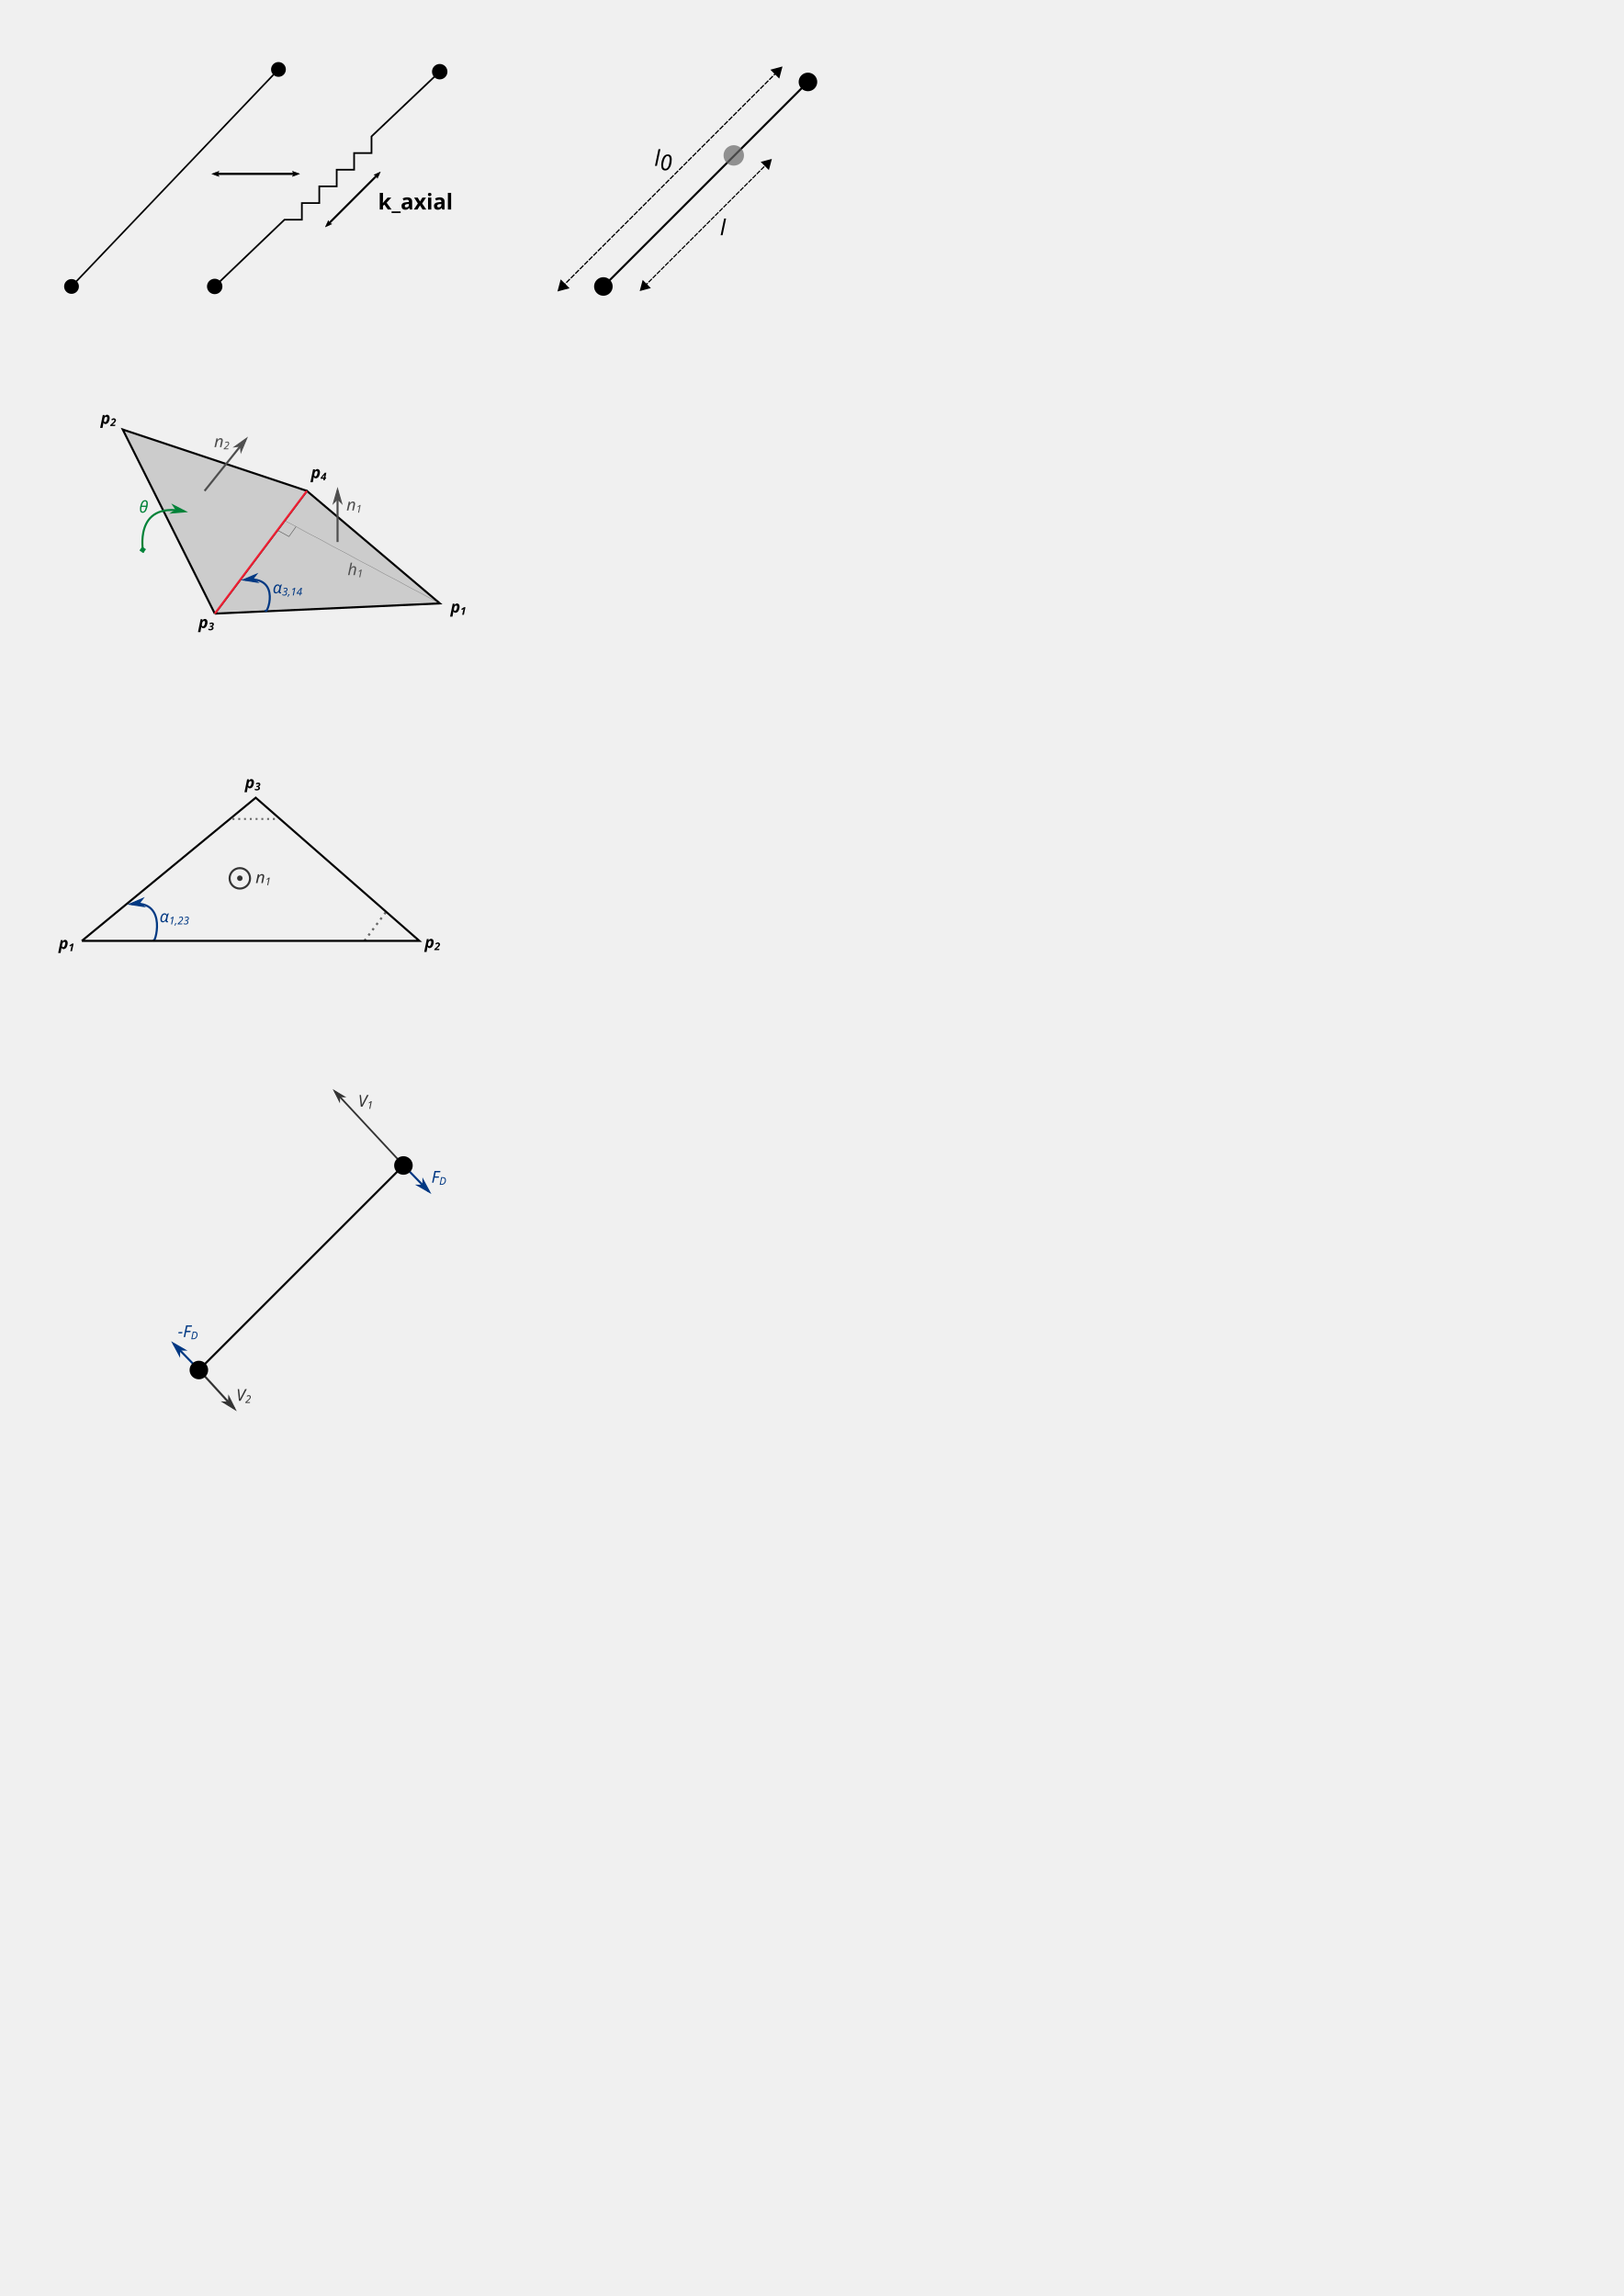
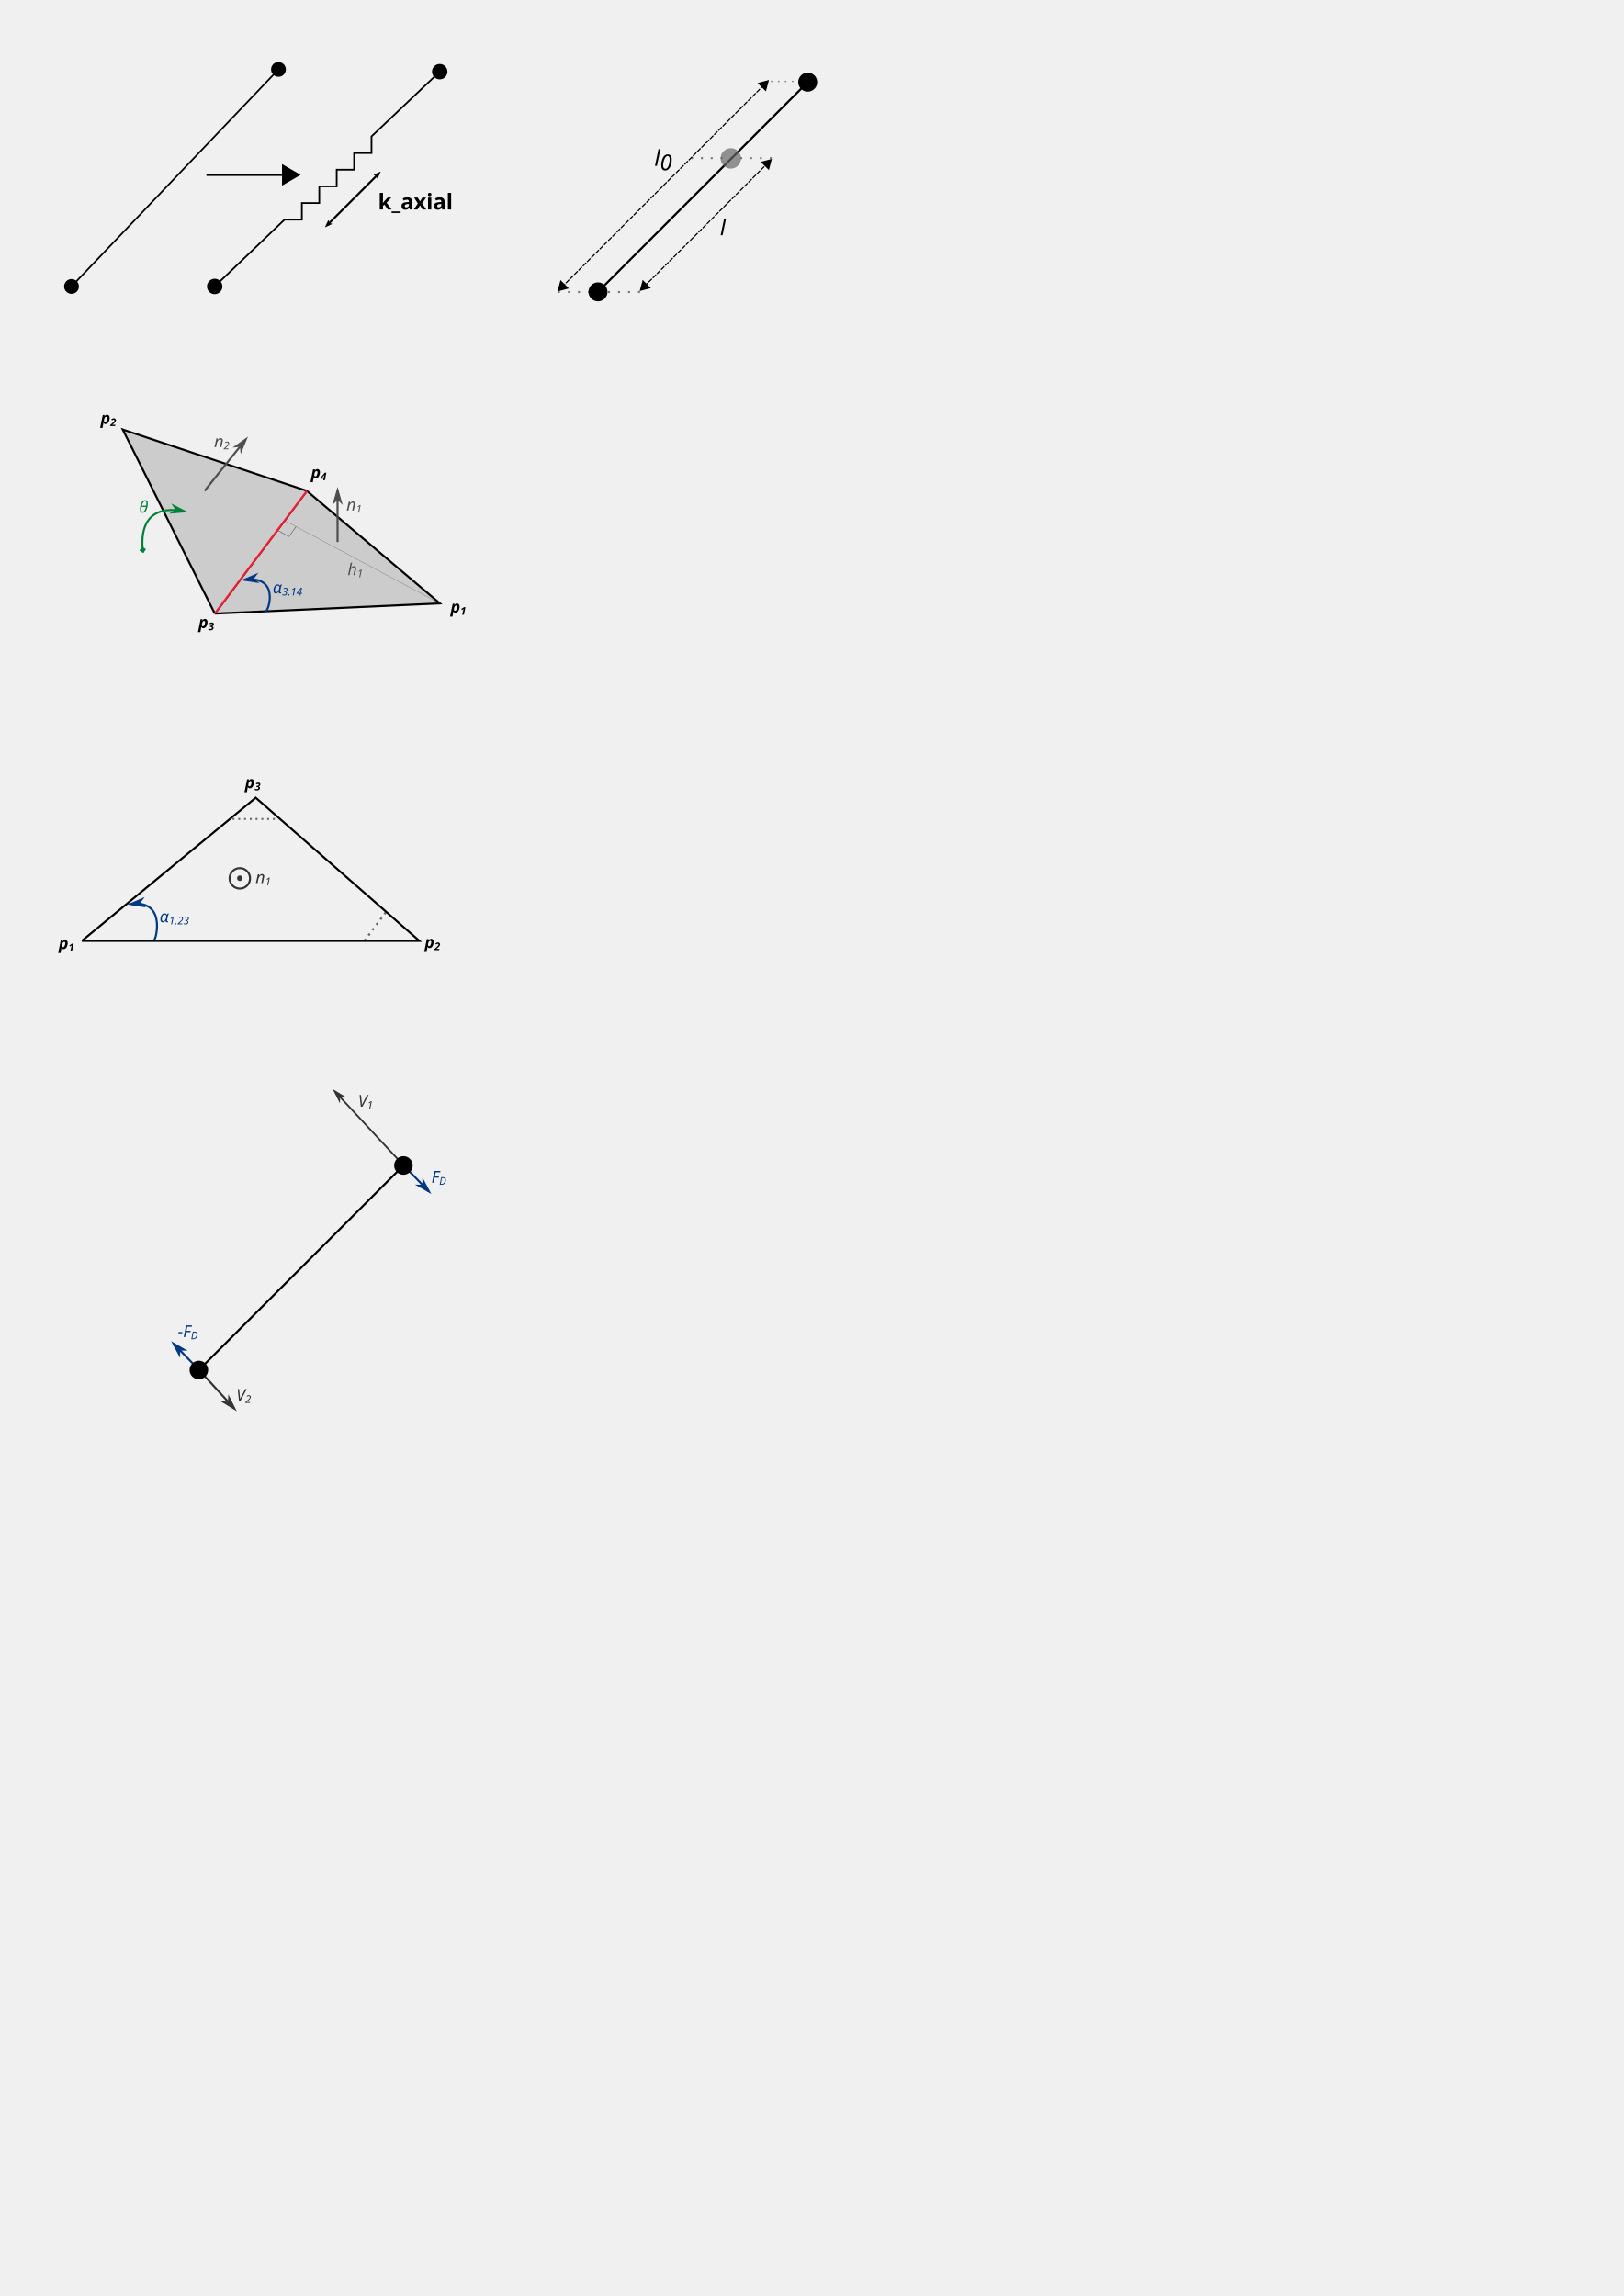
<svg xmlns="http://www.w3.org/2000/svg" width="210mm" height="297mm" viewBox="0 0 210 297" version="1.1" id="svg8">
  <defs id="defs2">
    <marker style="overflow:visible;" id="marker9606" refX="0.0" refY="0.0" orient="auto">
      <path transform="scale(0.4) rotate(180) translate(10,0)" style="fill-rule:evenodd;stroke:#003782;stroke-width:1pt;stroke-opacity:1;fill:#003782;fill-opacity:1" d="M 0.0,0.0 L 5.0,-5.0 L -12.5,0.0 L 5.0,5.0 L 0.0,0.0 z " id="path9604" />
    </marker>
    <marker style="overflow:visible;" id="marker8808" refX="0.0" refY="0.0" orient="auto">
      <path transform="scale(0.4) rotate(180) translate(10,0)" style="fill-rule:evenodd;stroke:#333333;stroke-width:1pt;stroke-opacity:1;fill:#333333;fill-opacity:1" d="M 0.0,0.0 L 5.0,-5.0 L -12.5,0.0 L 5.0,5.0 L 0.0,0.0 z " id="path8806" />
    </marker>
    <marker style="overflow:visible;" id="marker5540" refX="0.0" refY="0.0" orient="auto">
      <path transform="scale(0.4) rotate(180) translate(10,0)" style="fill-rule:evenodd;stroke:#003782;stroke-width:1pt;stroke-opacity:1;fill:#003782;fill-opacity:1" d="M 0.0,0.0 L 5.0,-5.0 L -12.5,0.0 L 5.0,5.0 L 0.0,0.0 z " id="path5538" />
    </marker>
    <marker style="overflow:visible" id="DiamondSstart" refX="0.0" refY="0.0" orient="auto">
      <path transform="scale(0.2) translate(6,0)" style="fill-rule:evenodd;stroke:#008237;stroke-width:1pt;stroke-opacity:1;fill:#008237;fill-opacity:1" d="M 0,-7.071 L -7.071,0 L 0,7.071 L 7.071,0 L 0,-7.071 z " id="path1046" />
    </marker>
    <marker style="overflow:visible" id="EmptyDiamondSstart" refX="0.0" refY="0.0" orient="auto">
      <path transform="scale(0.2) translate(6,0)" style="fill-rule:evenodd;fill:#ffffff;stroke:#008237;stroke-width:1pt;stroke-opacity:1" d="M 0,-7.071 L -7.071,0 L 0,7.071 L 7.071,0 L 0,-7.071 z " id="path1073" />
    </marker>
    <marker style="overflow:visible" id="SquareM" refX="0.0" refY="0.0" orient="auto">
      <path transform="scale(0.4)" style="fill-rule:evenodd;stroke:#008237;stroke-width:1pt;stroke-opacity:1;fill:#008237;fill-opacity:1" d="M -5.0,-5.0 L -5.0,5.0 L 5.0,5.0 L 5.0,-5.0 L -5.0,-5.0 z " id="path1025" />
    </marker>
    <marker style="overflow:visible;" id="marker4736" refX="0.0" refY="0.0" orient="auto">
      <path transform="scale(0.4) rotate(180) translate(10,0)" style="fill-rule:evenodd;stroke:#008237;stroke-width:1pt;stroke-opacity:1;fill:#008237;fill-opacity:1" d="M 0.0,0.0 L 5.0,-5.0 L -12.5,0.0 L 5.0,5.0 L 0.0,0.0 z " id="path4734" />
    </marker>
    <marker style="overflow:visible;" id="Arrow1Mend" refX="0.0" refY="0.0" orient="auto">
      <path transform="scale(0.4) rotate(180) translate(10,0)" style="fill-rule:evenodd;stroke:#4d4d4d;stroke-width:1pt;stroke-opacity:1;fill:#4d4d4d;fill-opacity:1" d="M 0.0,0.0 L 5.0,-5.0 L -12.5,0.0 L 5.0,5.0 L 0.0,0.0 z " id="path961" />
    </marker>
    <marker style="overflow:visible;" id="marker3976" refX="0.0" refY="0.0" orient="auto">
      <path transform="scale(0.8) rotate(180) translate(12.5,0)" style="fill-rule:evenodd;stroke:#008337;stroke-width:1pt;stroke-opacity:1;fill:#008337;fill-opacity:1" d="M 0.0,0.0 L 5.0,-5.0 L -12.5,0.0 L 5.0,5.0 L 0.0,0.0 z " id="path3974" />
    </marker>
    <marker style="overflow:visible" id="marker3816" refX="0.0" refY="0.0" orient="auto">
      <path transform="scale(0.8)" style="fill-rule:evenodd;stroke:#000000;stroke-width:1pt;stroke-opacity:1;fill:#000000;fill-opacity:1" d="M 5.77,0.0 L -2.88,5.0 L -2.88,-5.0 L 5.77,0.0 z " id="path3814" />
    </marker>
    <marker style="overflow:visible" id="marker3467" refX="0.0" refY="0.0" orient="auto">
      <path transform="scale(0.8) translate(7.4, 1)" style="fill-rule:evenodd;stroke:#000000;stroke-width:1pt;stroke-opacity:1;fill:#000000;fill-opacity:1" d="M -2.5,-1.0 C -2.5,1.76 -4.74,4.0 -7.5,4.0 C -10.26,4.0 -12.5,1.76 -12.5,-1.0 C -12.5,-3.76 -10.26,-6.0 -7.5,-6.0 C -4.74,-6.0 -2.5,-3.76 -2.5,-1.0 z " id="path3465" />
    </marker>
    <marker style="overflow:visible" id="marker3331" refX="0.0" refY="0.0" orient="auto">
      <path transform="scale(0.8) translate(7.4, 1)" style="fill-rule:evenodd;stroke:#000000;stroke-width:1pt;stroke-opacity:1;fill:#000000;fill-opacity:1" d="M -2.5,-1.0 C -2.5,1.76 -4.74,4.0 -7.5,4.0 C -10.26,4.0 -12.5,1.76 -12.5,-1.0 C -12.5,-3.76 -10.26,-6.0 -7.5,-6.0 C -4.74,-6.0 -2.5,-3.76 -2.5,-1.0 z " id="path3329" />
    </marker>
    <marker style="overflow:visible" id="marker3192" refX="0.0" refY="0.0" orient="auto">
      <path transform="scale(0.8) translate(7.4, 1)" style="fill-rule:evenodd;stroke:#000000;stroke-width:1pt;stroke-opacity:1;fill:#000000;fill-opacity:1" d="M -2.5,-1.0 C -2.5,1.76 -4.74,4.0 -7.5,4.0 C -10.26,4.0 -12.5,1.76 -12.5,-1.0 C -12.5,-3.76 -10.26,-6.0 -7.5,-6.0 C -4.74,-6.0 -2.5,-3.76 -2.5,-1.0 z " id="path3190" />
    </marker>
    <marker style="overflow:visible" id="marker2738" refX="0.0" refY="0.0" orient="auto">
      <path transform="scale(0.8)" style="fill-rule:evenodd;stroke:#000000;stroke-width:1pt;stroke-opacity:1;fill:#000000;fill-opacity:1" d="M 5.77,0.0 L -2.88,5.0 L -2.88,-5.0 L 5.77,0.0 z " id="path2736" />
    </marker>
    <marker style="overflow:visible" id="TriangleInS" refX="0.0" refY="0.0" orient="auto">
      <path transform="scale(-0.2)" style="fill-rule:evenodd;stroke:#000000;stroke-width:1pt;stroke-opacity:1;fill:#000000;fill-opacity:1" d="M 5.77,0.0 L -2.88,5.0 L -2.88,-5.0 L 5.77,0.0 z " id="path1091" />
    </marker>
    <marker style="overflow:visible" id="marker2528" refX="0.0" refY="0.0" orient="auto">
      <path transform="scale(-0.8)" style="fill-rule:evenodd;stroke:#000000;stroke-width:1pt;stroke-opacity:1;fill:#000000;fill-opacity:1" d="M 5.77,0.0 L -2.88,5.0 L -2.88,-5.0 L 5.77,0.0 z " id="path2526" />
    </marker>
    <marker style="overflow:visible" id="TriangleInL" refX="0.0" refY="0.0" orient="auto">
      <path transform="scale(-0.8)" style="fill-rule:evenodd;stroke:#000000;stroke-width:1pt;stroke-opacity:1;fill:#000000;fill-opacity:1" d="M 5.77,0.0 L -2.88,5.0 L -2.88,-5.0 L 5.77,0.0 z " id="path1085" />
    </marker>
    <marker style="overflow:visible" id="TriangleOutL" refX="0.0" refY="0.0" orient="auto">
      <path transform="scale(0.8)" style="fill-rule:evenodd;stroke:#000000;stroke-width:1pt;stroke-opacity:1;fill:#000000;fill-opacity:1" d="M 5.77,0.0 L -2.88,5.0 L -2.88,-5.0 L 5.77,0.0 z " id="path1094" />
    </marker>
    <marker style="overflow:visible" id="Arrow2Lstart" refX="0.0" refY="0.0" orient="auto">
      <path transform="scale(1.1) translate(1,0)" d="M 8.719,4.034 L -2.207,0.016 L 8.719,-4.002 C 6.973,-1.63 6.983,1.616 8.719,4.034 z " style="fill-rule:evenodd;stroke-width:0.625;stroke-linejoin:round;stroke:#000000;stroke-opacity:1;fill:#000000;fill-opacity:1" id="path970" />
    </marker>
    <marker style="overflow:visible;" id="marker2096" refX="0.0" refY="0.0" orient="auto">
      <path transform="scale(0.3) rotate(180) translate(-2.3,0)" d="M 8.719,4.034 L -2.207,0.016 L 8.719,-4.002 C 6.973,-1.63 6.983,1.616 8.719,4.034 z " style="fill-rule:evenodd;stroke-width:0.625;stroke-linejoin:round;stroke:#808080;stroke-opacity:1;fill:#808080;fill-opacity:1" id="path2094" />
    </marker>
    <marker style="overflow:visible" id="Arrow1Sstart" refX="0.0" refY="0.0" orient="auto">
      <path transform="scale(0.2) translate(6,0)" style="fill-rule:evenodd;stroke:#000000;stroke-width:1pt;stroke-opacity:1;fill:#000000;fill-opacity:1" d="M 0.0,0.0 L 5.0,-5.0 L -12.5,0.0 L 5.0,5.0 L 0.0,0.0 z " id="path964" />
    </marker>
    <marker style="overflow:visible" id="marker1956" refX="0.0" refY="0.0" orient="auto">
      <path transform="scale(0.8) translate(7.4, 1)" style="fill-rule:evenodd;stroke:#000000;stroke-width:1pt;stroke-opacity:1;fill:#000000;fill-opacity:1" d="M -2.5,-1.0 C -2.5,1.76 -4.74,4.0 -7.5,4.0 C -10.26,4.0 -12.5,1.76 -12.5,-1.0 C -12.5,-3.76 -10.26,-6.0 -7.5,-6.0 C -4.74,-6.0 -2.5,-3.76 -2.5,-1.0 z " id="path1954" />
    </marker>
    <marker style="overflow:visible" id="DotL" refX="0.0" refY="0.0" orient="auto">
      <path transform="scale(0.8) translate(7.4, 1)" style="fill-rule:evenodd;stroke:#000000;stroke-width:1pt;stroke-opacity:1;fill:#000000;fill-opacity:1" d="M -2.5,-1.0 C -2.5,1.76 -4.74,4.0 -7.5,4.0 C -10.26,4.0 -12.5,1.76 -12.5,-1.0 C -12.5,-3.76 -10.26,-6.0 -7.5,-6.0 C -4.74,-6.0 -2.5,-3.76 -2.5,-1.0 z " id="path1013" />
    </marker>
    <marker style="overflow:visible;" id="marker1472" refX="0.0" refY="0.0" orient="auto">
      <path transform="scale(0.3) rotate(180) translate(-2.3,0)" d="M 8.719,4.034 L -2.207,0.016 L 8.719,-4.002 C 6.973,-1.63 6.983,1.616 8.719,4.034 z " style="fill-rule:evenodd;stroke-width:0.625;stroke-linejoin:round;stroke:#000000;stroke-opacity:1;fill:#000000;fill-opacity:1" id="path1470" />
    </marker>
    <marker style="overflow:visible" id="marker1426" refX="0.0" refY="0.0" orient="auto">
      <path transform="scale(0.3) translate(-2.3,0)" d="M 8.719,4.034 L -2.207,0.016 L 8.719,-4.002 C 6.973,-1.63 6.983,1.616 8.719,4.034 z " style="fill-rule:evenodd;stroke-width:0.625;stroke-linejoin:round;stroke:#000000;stroke-opacity:1;fill:#000000;fill-opacity:1" id="path1424" />
    </marker>
    <marker style="overflow:visible;" id="Arrow2Send" refX="0.0" refY="0.0" orient="auto">
      <path transform="scale(0.3) rotate(180) translate(-2.3,0)" d="M 8.719,4.034 L -2.207,0.016 L 8.719,-4.002 C 6.973,-1.63 6.983,1.616 8.719,4.034 z " style="fill-rule:evenodd;stroke-width:0.625;stroke-linejoin:round;stroke:#000000;stroke-opacity:1;fill:#000000;fill-opacity:1" id="path985" />
    </marker>
    <marker style="overflow:visible" id="marker1324" refX="0.0" refY="0.0" orient="auto">
      <path transform="scale(0.3) translate(-2.3,0)" d="M 8.719,4.034 L -2.207,0.016 L 8.719,-4.002 C 6.973,-1.63 6.983,1.616 8.719,4.034 z " style="fill-rule:evenodd;stroke-width:0.625;stroke-linejoin:round;stroke:#000000;stroke-opacity:1;fill:#000000;fill-opacity:1" id="path1322" />
    </marker>
    <marker style="overflow:visible" id="Arrow2Sstart" refX="0.0" refY="0.0" orient="auto">
      <path transform="scale(0.3) translate(-2.3,0)" d="M 8.719,4.034 L -2.207,0.016 L 8.719,-4.002 C 6.973,-1.63 6.983,1.616 8.719,4.034 z " style="fill-rule:evenodd;stroke-width:0.625;stroke-linejoin:round;stroke:#000000;stroke-opacity:1;fill:#000000;fill-opacity:1" id="path982" />
    </marker>
    <marker style="overflow:visible;" id="Arrow1Lend" refX="0.0" refY="0.0" orient="auto">
      <path transform="scale(0.8) rotate(180) translate(12.5,0)" style="fill-rule:evenodd;stroke:#000000;stroke-width:1pt;stroke-opacity:1;fill:#000000;fill-opacity:1" d="M 0.0,0.0 L 5.0,-5.0 L -12.5,0.0 L 5.0,5.0 L 0.0,0.0 z " id="path955" />
    </marker>
    <marker style="overflow:visible" id="Arrow1Lstart" refX="0.0" refY="0.0" orient="auto">
      <path transform="scale(0.8) translate(12.5,0)" style="fill-rule:evenodd;stroke:#000000;stroke-width:1pt;stroke-opacity:1;fill:#000000;fill-opacity:1" d="M 0.0,0.0 L 5.0,-5.0 L -12.5,0.0 L 5.0,5.0 L 0.0,0.0 z " id="path952" />
    </marker>
    <marker style="overflow:visible" id="Arrow1Mend-0" refX="0" refY="0" orient="auto">
      <path transform="matrix(-0.4,0,0,-0.4,-4,0)" style="fill:#4d4d4d;fill-opacity:1;fill-rule:evenodd;stroke:#4d4d4d;stroke-width:1pt;stroke-opacity:1" d="M 0,0 5,-5 -12.5,0 5,5 Z" id="path961-4" />
    </marker>
    <marker style="overflow:visible" id="marker5540-4" refX="0" refY="0" orient="auto">
      <path transform="matrix(-0.4,0,0,-0.4,-4,0)" style="fill:#003782;fill-opacity:1;fill-rule:evenodd;stroke:#003782;stroke-width:1pt;stroke-opacity:1" d="M 0,0 5,-5 -12.5,0 5,5 Z" id="path5538-3" />
    </marker>
    <marker style="overflow:visible" id="DotL-7" refX="0" refY="0" orient="auto">
      <path transform="matrix(0.8,0,0,0.8,5.92,0.8)" style="fill:#000000;fill-opacity:1;fill-rule:evenodd;stroke:#000000;stroke-width:1pt;stroke-opacity:1" d="m -2.5,-1 c 0,2.76 -2.24,5 -5,5 -2.76,0 -5,-2.24 -5,-5 0,-2.76 2.24,-5 5,-5 2.76,0 5,2.24 5,5 z" id="path1013-7" />
    </marker>
    <marker style="overflow:visible" id="marker1956-5" refX="0" refY="0" orient="auto">
      <path transform="matrix(0.8,0,0,0.8,5.92,0.8)" style="fill:#000000;fill-opacity:1;fill-rule:evenodd;stroke:#000000;stroke-width:1pt;stroke-opacity:1" d="m -2.5,-1 c 0,2.76 -2.24,5 -5,5 -2.76,0 -5,-2.24 -5,-5 0,-2.76 2.24,-5 5,-5 2.76,0 5,2.24 5,5 z" id="path1954-4" />
    </marker>
    <marker style="overflow:visible" id="TriangleInL-8" refX="0" refY="0" orient="auto">
      <path transform="scale(-0.8)" style="fill:#000000;fill-opacity:1;fill-rule:evenodd;stroke:#000000;stroke-width:1pt;stroke-opacity:1" d="M 5.77,0 -2.88,5 V -5 Z" id="path1085-1" />
    </marker>
    <marker style="overflow:visible" id="TriangleOutL-2" refX="0" refY="0" orient="auto">
      <path transform="scale(0.8)" style="fill:#000000;fill-opacity:1;fill-rule:evenodd;stroke:#000000;stroke-width:1pt;stroke-opacity:1" d="M 5.77,0 -2.88,5 V -5 Z" id="path1094-8" />
    </marker>
    <marker style="overflow:visible" id="marker2528-9" refX="0" refY="0" orient="auto">
      <path transform="scale(-0.8)" style="fill:#000000;fill-opacity:1;fill-rule:evenodd;stroke:#000000;stroke-width:1pt;stroke-opacity:1" d="M 5.77,0 -2.88,5 V -5 Z" id="path2526-3" />
    </marker>
    <marker style="overflow:visible" id="marker8808-0" refX="0" refY="0" orient="auto">
      <path transform="matrix(-0.4,0,0,-0.4,-4,0)" style="fill:#333333;fill-opacity:1;fill-rule:evenodd;stroke:#333333;stroke-width:1pt;stroke-opacity:1" d="M 0,0 5,-5 -12.5,0 5,5 Z" id="path8806-6" />
    </marker>
    <marker style="overflow:visible" id="marker9606-8" refX="0" refY="0" orient="auto">
      <path transform="matrix(-0.4,0,0,-0.4,-4,0)" style="fill:#003782;fill-opacity:1;fill-rule:evenodd;stroke:#003782;stroke-width:1pt;stroke-opacity:1" d="M 0,0 5,-5 -12.5,0 5,5 Z" id="path9604-6" />
    </marker>
  </defs>
  <g id="layer1">
-     <g id="g3679">
+     <g id="g2216">
+       <path style="fill:none;stroke:#000000;stroke-width:0.155;stroke-linecap:butt;stroke-linejoin:miter;stroke-miterlimit:4;stroke-dasharray:0.62, 0.155;stroke-dashoffset:0;stroke-opacity:1;marker-start:url(#TriangleInL);marker-end:url(#TriangleOutL)" d="M 98.831,10.971 72.721,37.082" id="path2024" />
+       <path style="fill:none;stroke:#000000;stroke-width:0.152;stroke-linecap:butt;stroke-linejoin:miter;stroke-miterlimit:4;stroke-dasharray:0.609, 0.152;stroke-dashoffset:0;stroke-opacity:1;marker-start:url(#marker2528);marker-end:url(#marker2738)" d="M 83.344,37.042 99.219,21.167" id="path2524" />
+       <text xml:space="preserve" style="font-style:italic;font-variant:normal;font-weight:normal;font-stretch:normal;font-size:2.822px;line-height:1.25;font-family:sans-serif;-inkscape-font-specification:'sans-serif, Italic';font-variant-ligatures:normal;font-variant-caps:normal;font-variant-numeric:normal;font-variant-east-asian:normal;baseline-shift:baseline;fill:#000000;fill-opacity:1;stroke:none;stroke-width:0.265" x="84.634" y="21.456" id="text2872">
+         <tspan id="tspan2870" x="84.634" y="21.456" style="font-style:italic;font-variant:normal;font-weight:normal;font-stretch:normal;font-size:2.822px;font-family:sans-serif;-inkscape-font-specification:'sans-serif, Italic';font-variant-ligatures:normal;font-variant-caps:normal;font-variant-numeric:normal;font-variant-east-asian:normal">l<tspan style="font-style:italic;font-variant:normal;font-weight:normal;font-stretch:normal;font-size:2.822px;font-family:sans-serif;-inkscape-font-specification:'sans-serif, Italic';font-variant-ligatures:normal;font-variant-caps:normal;font-variant-numeric:normal;font-variant-east-asian:normal;baseline-shift:sub" id="tspan2874">0</tspan>
+         </tspan>
+       </text>
+       <text xml:space="preserve" style="font-style:italic;font-variant:normal;font-weight:normal;font-stretch:normal;font-size:2.822px;line-height:1.25;font-family:sans-serif;-inkscape-font-specification:'sans-serif, Italic';font-variant-ligatures:normal;font-variant-caps:normal;font-variant-numeric:normal;font-variant-east-asian:normal;fill:#000000;fill-opacity:1;stroke:none;stroke-width:0.265" x="93.124" y="30.425" id="text2878">
+         <tspan id="tspan2876" x="93.124" y="30.425" style="font-style:italic;font-variant:normal;font-weight:normal;font-stretch:normal;font-size:2.822px;font-family:sans-serif;-inkscape-font-specification:'sans-serif, Italic';font-variant-ligatures:normal;font-variant-caps:normal;font-variant-numeric:normal;font-variant-east-asian:normal;stroke-width:0.265">l</tspan>
+       </text>
+       <path style="opacity:0.5;fill:#666666;stroke:#000000;stroke-width:0.254;stroke-linecap:butt;stroke-linejoin:miter;stroke-miterlimit:4;stroke-dasharray:0.254,1.018;stroke-dashoffset:0;stroke-opacity:1" d="M 99.808,20.454 H 89.443" id="path1966" />
+       <path style="fill:none;stroke:#000000;stroke-width:0.271px;stroke-linecap:butt;stroke-linejoin:miter;stroke-opacity:1;marker-start:url(#DotL);marker-end:url(#marker1956)" d="M 77.356,37.738 104.481,10.613" id="path1896" />
+       <circle style="opacity:0.7;fill:#666666;stroke-width:0.165;stroke-miterlimit:4;stroke-dasharray:0.66, 0.165;stroke-dashoffset:0" id="path2940" cx="94.521" cy="20.492" r="1.323" />
+       <path style="opacity:0.5;fill:#666666;stroke:#000000;stroke-width:0.259;stroke-linecap:butt;stroke-linejoin:miter;stroke-miterlimit:4;stroke-dasharray:0.259,1.036;stroke-dashoffset:0;stroke-opacity:1" d="M 82.779,37.776 H 72.031" id="path1966-7" />
+       <path style="opacity:0.5;fill:#666666;stroke:#000000;stroke-width:0.18;stroke-linecap:butt;stroke-linejoin:miter;stroke-miterlimit:4;stroke-dasharray:0.18,0.722;stroke-dashoffset:0;stroke-opacity:1" d="M 104.407,10.531 H 99.192" id="path1966-71" />
+     </g>
+     <g id="g1763">
      <path style="fill:none;stroke:#000000;stroke-width:0.211px;stroke-linecap:butt;stroke-linejoin:miter;stroke-opacity:1;marker-start:url(#marker3331);marker-end:url(#marker3467)" d="M 9.26,37.042 36.026,8.97" id="path18" />
      <path style="fill:none;stroke:#000000;stroke-width:0.22px;stroke-linecap:butt;stroke-linejoin:miter;stroke-opacity:1;marker-start:url(#marker3192);marker-end:url(#marker3192)" d="m 27.781,37.042 9.009,-8.621 h 2.252 v -2.155 h 2.252 v -2.155 h 2.252 v -2.155 h 2.252 v -2.155 h 2.252 v -2.155 l 8.834,-8.385" id="path16" />
      <text xml:space="preserve" style="font-style:normal;font-weight:normal;font-size:2.822px;line-height:1.25;font-family:sans-serif;fill:#000000;fill-opacity:1;stroke:none;stroke-width:0.265" x="48.893" y="27.104" id="text121">
        <tspan id="tspan119" x="48.893" y="27.104" style="font-style:normal;font-variant:normal;font-weight:bold;font-stretch:normal;font-size:2.822px;font-family:sans-serif;-inkscape-font-specification:'sans-serif Bold';stroke-width:0.265">k_axial</tspan>
      </text>
-       <path style="fill:none;stroke:#000000;stroke-width:0.283;stroke-linecap:butt;stroke-linejoin:miter;stroke-miterlimit:4;stroke-dasharray:none;stroke-opacity:1;marker-start:url(#Arrow2Sstart);marker-mid:url(#Arrow1Lend);marker-end:url(#Arrow2Send)" d="M 27.781,22.49 H 38.365" id="path123" />
+       <path style="fill:none;stroke:#000000;stroke-width:0.283;stroke-linecap:butt;stroke-linejoin:miter;stroke-miterlimit:4;stroke-dasharray:none;stroke-opacity:1;marker-end:url(#TriangleOutL-2)" d="M 26.695,22.619 H 37.278" id="path123" />
      <path style="fill:none;stroke:#000000;stroke-width:0.265px;stroke-linecap:butt;stroke-linejoin:miter;stroke-opacity:1;marker-start:url(#marker1426);marker-end:url(#marker1472)" d="m 42.333,29.104 6.615,-6.615" id="path1422" />
-     </g>
-     <g id="g3011">
-       <path style="fill:none;stroke:#000000;stroke-width:0.265px;stroke-linecap:butt;stroke-linejoin:miter;stroke-opacity:1;marker-start:url(#DotL);marker-end:url(#marker1956)" d="M 78.052,37.042 104.51,10.583" id="path1896" />
-       <path style="fill:none;stroke:#000000;stroke-width:0.165;stroke-linecap:butt;stroke-linejoin:miter;stroke-opacity:1;marker-start:url(#TriangleInL);marker-end:url(#TriangleOutL);stroke-miterlimit:4;stroke-dasharray:0.66, 0.165;stroke-dashoffset:0" d="M 100.542,9.26 72.76,37.042" id="path2024" />
-       <path style="fill:none;stroke:#000000;stroke-width:0.152;stroke-linecap:butt;stroke-linejoin:miter;stroke-miterlimit:4;stroke-dasharray:0.609, 0.152;stroke-dashoffset:0;stroke-opacity:1;marker-start:url(#marker2528);marker-end:url(#marker2738)" d="M 83.344,37.042 99.219,21.167" id="path2524" />
-       <text xml:space="preserve" style="font-style:italic;font-variant:normal;font-weight:normal;font-stretch:normal;font-size:2.822px;line-height:1.25;font-family:sans-serif;-inkscape-font-specification:'sans-serif, Italic';font-variant-ligatures:normal;font-variant-caps:normal;font-variant-numeric:normal;font-variant-east-asian:normal;baseline-shift:baseline;fill:#000000;fill-opacity:1;stroke:none;stroke-width:0.265" x="84.634" y="21.456" id="text2872">
-         <tspan id="tspan2870" x="84.634" y="21.456" style="font-style:italic;font-variant:normal;font-weight:normal;font-stretch:normal;font-size:2.822px;font-family:sans-serif;-inkscape-font-specification:'sans-serif, Italic';font-variant-ligatures:normal;font-variant-caps:normal;font-variant-numeric:normal;font-variant-east-asian:normal">l<tspan style="font-style:italic;font-variant:normal;font-weight:normal;font-stretch:normal;font-size:2.822px;font-family:sans-serif;-inkscape-font-specification:'sans-serif, Italic';font-variant-ligatures:normal;font-variant-caps:normal;font-variant-numeric:normal;font-variant-east-asian:normal;baseline-shift:sub" id="tspan2874">0</tspan>
-         </tspan>
-       </text>
-       <text xml:space="preserve" style="font-style:italic;font-variant:normal;font-weight:normal;font-stretch:normal;font-size:2.822px;line-height:1.25;font-family:sans-serif;-inkscape-font-specification:'sans-serif, Italic';font-variant-ligatures:normal;font-variant-caps:normal;font-variant-numeric:normal;font-variant-east-asian:normal;fill:#000000;fill-opacity:1;stroke:none;stroke-width:0.265" x="93.124" y="30.425" id="text2878">
-         <tspan id="tspan2876" x="93.124" y="30.425" style="font-style:italic;font-variant:normal;font-weight:normal;font-stretch:normal;font-size:2.822px;font-family:sans-serif;-inkscape-font-specification:'sans-serif, Italic';font-variant-ligatures:normal;font-variant-caps:normal;font-variant-numeric:normal;font-variant-east-asian:normal;stroke-width:0.265">l</tspan>
-       </text>
-       <circle style="opacity:0.7;fill:#666666;stroke-width:0.165;stroke-miterlimit:4;stroke-dasharray:0.66, 0.165;stroke-dashoffset:0" id="path2940" cx="94.901" cy="20.103" r="1.323" />
    </g>
    <text xml:space="preserve" style="font-style:normal;font-weight:normal;font-size:10.583px;line-height:1.25;font-family:sans-serif;fill:#000000;fill-opacity:1;stroke:none;stroke-width:0.265" x="35.719" y="58.208" id="text4688">
      <tspan id="tspan4686" x="35.719" y="58.208" style="stroke-width:0.265" />
    </text>
    <text xml:space="preserve" style="font-style:normal;font-weight:normal;font-size:10.583px;line-height:1.25;font-family:sans-serif;fill:#000000;fill-opacity:1;stroke:none;stroke-width:0.265" x="31.75" y="58.208" id="text4692">
      <tspan id="tspan4690" x="31.75" y="58.208" style="stroke-width:0.265" />
    </text>
    <g id="g7508">
      <path style="opacity:0.993;fill:#cccccc;fill-opacity:1;stroke:#000000;stroke-width:0.265px;stroke-linecap:butt;stroke-linejoin:miter;stroke-opacity:1" d="M 27.781,79.375 56.885,78.052 39.688,63.5 27.781,79.375 39.688,63.5" id="path3791" />
      <path style="opacity:0.993;fill:#cccccc;fill-opacity:1;stroke:#000000;stroke-width:0.265px;stroke-linecap:butt;stroke-linejoin:miter;stroke-opacity:1" d="M 27.781,79.375 15.875,55.562 39.688,63.5" id="path3793" />
      <path style="opacity:0.993;fill:none;stroke:#4d4d4d;stroke-width:0.065;stroke-linecap:butt;stroke-linejoin:miter;stroke-miterlimit:4;stroke-dasharray:0.065, 0.065;stroke-dashoffset:0;stroke-opacity:1" d="M 56.885,78.052 36.882,67.377" id="path3797" />
      <path style="opacity:0.993;fill:none;stroke:#4d4d4d;stroke-width:0.065;stroke-linecap:butt;stroke-linejoin:miter;stroke-miterlimit:4;stroke-dasharray:none;stroke-dashoffset:0;stroke-opacity:1" d="m 38.284,68.13 -0.911,1.277 -1.512,-0.834" id="path3801" />
      <path style="opacity:0.993;fill:#0000ff;stroke:#f01e32;stroke-width:0.265px;stroke-linecap:butt;stroke-linejoin:miter;stroke-opacity:1" d="M 27.781,79.375 39.688,63.5" id="path3795" />
      <text xml:space="preserve" style="font-style:italic;font-variant:normal;font-weight:normal;font-stretch:normal;font-size:2.117px;line-height:1.25;font-family:sans-serif;-inkscape-font-specification:'sans-serif, Italic';font-variant-ligatures:normal;font-variant-caps:normal;font-variant-numeric:normal;font-variant-east-asian:normal;opacity:0.993;fill:#4d4d4d;fill-opacity:1;stroke:none;stroke-width:0.265" x="44.954" y="74.394" id="text3808">
        <tspan id="tspan3806" x="44.954" y="74.394" style="font-style:italic;font-variant:normal;font-weight:normal;font-stretch:normal;font-size:2.117px;font-family:sans-serif;-inkscape-font-specification:'sans-serif, Italic';font-variant-ligatures:normal;font-variant-caps:normal;font-variant-numeric:normal;font-variant-east-asian:normal;fill:#4d4d4d;stroke-width:0.265">h<tspan style="font-size:65%;baseline-shift:sub;fill:#4d4d4d" id="tspan4278">1</tspan>
        </tspan>
      </text>
      <g id="g4393" style="opacity:0.993">
        <path style="fill:#4d4d4d;stroke:#4d4d4d;stroke-width:0.265;stroke-linecap:butt;stroke-linejoin:miter;stroke-miterlimit:4;stroke-dasharray:none;stroke-opacity:1;marker-end:url(#Arrow1Mend)" d="M 43.656,70.115 V 63.5" id="path3812" />
        <text xml:space="preserve" style="font-style:normal;font-weight:normal;font-size:10.583px;line-height:1.25;font-family:sans-serif;fill:#4d4d4d;fill-opacity:1;stroke:none;stroke-width:0.265" x="44.805" y="66.039" id="text4264">
          <tspan id="tspan4262" x="44.805" y="66.039" style="font-style:italic;font-variant:normal;font-weight:normal;font-stretch:normal;font-size:2.117px;font-family:sans-serif;-inkscape-font-specification:'sans-serif, Italic';font-variant-ligatures:normal;font-variant-caps:normal;font-variant-numeric:normal;font-variant-east-asian:normal;fill:#4d4d4d;stroke-width:0.265">n<tspan style="font-size:65%;baseline-shift:sub;fill:#4d4d4d" id="tspan4276">1</tspan>
          </tspan>
        </text>
      </g>
      <text xml:space="preserve" style="font-style:normal;font-weight:normal;font-size:10.583px;line-height:1.25;font-family:sans-serif;opacity:0.993;fill:#000000;fill-opacity:1;stroke:none;stroke-width:0.265" x="58.268" y="79.249" id="text4270">
        <tspan id="tspan4268" x="58.268" y="79.249" style="font-style:italic;font-variant:normal;font-weight:bold;font-stretch:normal;font-size:2.117px;font-family:sans-serif;-inkscape-font-specification:'sans-serif, Bold Italic';font-variant-ligatures:normal;font-variant-caps:normal;font-variant-numeric:normal;font-variant-east-asian:normal;stroke-width:0.265">p<tspan style="font-size:65%;baseline-shift:sub" id="tspan4274">1</tspan>
        </tspan>
      </text>
      <text xml:space="preserve" style="font-style:normal;font-weight:normal;font-size:10.583px;line-height:1.25;font-family:sans-serif;opacity:0.993;fill:#000000;fill-opacity:1;stroke:none;stroke-width:0.265" x="13.01" y="54.838" id="text4270-8">
        <tspan id="tspan4268-9" x="13.01" y="54.838" style="font-style:italic;font-variant:normal;font-weight:bold;font-stretch:normal;font-size:2.117px;font-family:sans-serif;-inkscape-font-specification:'sans-serif, Bold Italic';font-variant-ligatures:normal;font-variant-caps:normal;font-variant-numeric:normal;font-variant-east-asian:normal;stroke-width:0.265">p<tspan style="font-size:65%;baseline-shift:sub" id="tspan4345">2</tspan>
        </tspan>
      </text>
      <text xml:space="preserve" style="font-style:normal;font-weight:normal;font-size:10.583px;line-height:1.25;font-family:sans-serif;opacity:0.993;fill:#000000;fill-opacity:1;stroke:none;stroke-width:0.265" x="40.211" y="61.858" id="text4270-8-4">
        <tspan id="tspan4268-9-3" x="40.211" y="61.858" style="font-style:italic;font-variant:normal;font-weight:bold;font-stretch:normal;font-size:2.117px;font-family:sans-serif;-inkscape-font-specification:'sans-serif, Bold Italic';font-variant-ligatures:normal;font-variant-caps:normal;font-variant-numeric:normal;font-variant-east-asian:normal;stroke-width:0.265">p<tspan style="font-size:65%;baseline-shift:sub" id="tspan4347">4</tspan>
        </tspan>
      </text>
      <text xml:space="preserve" style="font-style:normal;font-weight:normal;font-size:10.583px;line-height:1.25;font-family:sans-serif;opacity:0.993;fill:#000000;fill-opacity:1;stroke:none;stroke-width:0.265" x="25.669" y="81.252" id="text4270-8-4-3">
        <tspan id="tspan4268-9-3-8" x="25.669" y="81.252" style="font-style:italic;font-variant:normal;font-weight:bold;font-stretch:normal;font-size:2.117px;font-family:sans-serif;-inkscape-font-specification:'sans-serif, Bold Italic';font-variant-ligatures:normal;font-variant-caps:normal;font-variant-numeric:normal;font-variant-east-asian:normal;stroke-width:0.265">p<tspan style="font-size:65%;baseline-shift:sub" id="tspan4349">3</tspan>
        </tspan>
      </text>
      <g id="g4710" style="opacity:0.993">
        <path style="fill:#4d4d4d;stroke:#4d4d4d;stroke-width:0.265;stroke-linecap:butt;stroke-linejoin:miter;stroke-miterlimit:4;stroke-dasharray:none;stroke-opacity:1;marker-end:url(#Arrow1Mend-0)" d="M 26.458,63.5 31.75,56.885" id="path3812-8" />
        <text xml:space="preserve" style="font-style:normal;font-weight:normal;font-size:10.583px;line-height:1.25;font-family:sans-serif;fill:#4d4d4d;fill-opacity:1;stroke:none;stroke-width:0.265" x="27.691" y="57.84" id="text4264-8">
          <tspan id="tspan4262-9" x="27.691" y="57.84" style="font-style:italic;font-variant:normal;font-weight:normal;font-stretch:normal;font-size:2.117px;font-family:sans-serif;-inkscape-font-specification:'sans-serif, Italic';font-variant-ligatures:normal;font-variant-caps:normal;font-variant-numeric:normal;font-variant-east-asian:normal;fill:#4d4d4d;stroke-width:0.265">n<tspan style="font-size:65%;baseline-shift:sub" id="tspan4684">2</tspan>
          </tspan>
        </text>
      </g>
      <path style="opacity:0.993;fill:none;stroke:#008237;stroke-width:0.265;stroke-linecap:butt;stroke-linejoin:miter;stroke-miterlimit:4;stroke-dasharray:none;stroke-opacity:1;marker-start:url(#DiamondSstart);marker-end:url(#marker4736)" d="m 18.521,71.438 c 0,0 -1.323,-6.615 5.292,-5.292" id="path4726" />
      <text xml:space="preserve" style="font-style:normal;font-weight:normal;font-size:10.583px;line-height:1.25;font-family:sans-serif;opacity:0.993;fill:#008237;fill-opacity:1;stroke:none;stroke-width:0.265" x="17.997" y="66.324" id="text4914">
        <tspan id="tspan4912" x="17.997" y="66.324" style="font-style:italic;font-variant:normal;font-weight:normal;font-stretch:normal;font-size:2.117px;font-family:sans-serif;-inkscape-font-specification:'sans-serif, Italic';font-variant-ligatures:normal;font-variant-caps:normal;font-variant-numeric:normal;font-variant-east-asian:normal;fill:#008237;fill-opacity:1;stroke-width:0.265">θ</tspan>
      </text>
      <g id="g5768" style="opacity:0.993">
        <path style="fill:none;stroke:#003782;stroke-width:0.265px;stroke-linecap:butt;stroke-linejoin:miter;stroke-opacity:1;marker-end:url(#marker5540)" d="m 34.342,78.898 c 0.041,1.047 2.314,-4.519 -2.662,-3.908" id="path5536" />
        <text xml:space="preserve" style="font-style:normal;font-weight:normal;font-size:10.583px;line-height:1.25;font-family:sans-serif;fill:#000000;fill-opacity:1;stroke:none;stroke-width:0.265" x="35.261" y="76.749" id="text5748">
          <tspan id="tspan5746" x="35.261" y="76.749" style="font-style:italic;font-variant:normal;font-weight:normal;font-stretch:normal;font-size:2.117px;font-family:sans-serif;-inkscape-font-specification:'sans-serif, Italic';font-variant-ligatures:normal;font-variant-caps:normal;font-variant-numeric:normal;font-variant-east-asian:normal;fill:#003782;fill-opacity:1;stroke-width:0.265">α<tspan style="font-size:65%;baseline-shift:sub;fill:#003782;fill-opacity:1" id="tspan5750">3,14</tspan>
          </tspan>
        </text>
      </g>
    </g>
    <g id="g7721" style="opacity:0.993">
      <g id="g7621" transform="translate(0.765068,-0.09507529)">
        <circle style="opacity:0.993;fill:none;fill-opacity:1;stroke:#333333;stroke-width:0.265;stroke-linejoin:miter;stroke-miterlimit:4;stroke-dasharray:none;stroke-dashoffset:0;stroke-opacity:1" id="path6674" cx="30.253" cy="113.714" r="1.323" />
        <circle style="opacity:0.993;fill:#333333;fill-opacity:1;stroke:#333333;stroke-width:0.265;stroke-linejoin:miter;stroke-miterlimit:4;stroke-dasharray:none;stroke-dashoffset:0;stroke-opacity:1" id="path6676" cx="30.253" cy="113.697" r="0.225" />
        <text xml:space="preserve" style="font-style:normal;font-weight:normal;font-size:10.583px;line-height:1.25;font-family:sans-serif;fill:#000000;fill-opacity:1;stroke:none;stroke-width:0.265" x="32.286" y="114.327" id="text6680">
          <tspan id="tspan6678" x="32.286" y="114.327" style="font-style:italic;font-variant:normal;font-weight:normal;font-stretch:normal;font-size:2.117px;font-family:sans-serif;-inkscape-font-specification:'sans-serif, Italic';font-variant-ligatures:normal;font-variant-caps:normal;font-variant-numeric:normal;font-variant-east-asian:normal;fill:#333333;stroke-width:0.265">n<tspan style="font-size:65%;baseline-shift:sub;fill:#333333" id="tspan6682">1</tspan>
          </tspan>
        </text>
      </g>
      <g id="g7654">
        <path style="opacity:0.993;fill:none;stroke:#003782;stroke-width:0.268px;stroke-linecap:butt;stroke-linejoin:miter;stroke-opacity:1;marker-end:url(#marker5540-4)" d="m 19.853,121.53 c 0.041,1.073 2.099,-5.219 -2.877,-4.593" id="path5536-3" />
        <text xml:space="preserve" style="font-style:normal;font-weight:normal;font-size:10.583px;line-height:1.25;font-family:sans-serif;opacity:0.993;fill:#000000;fill-opacity:1;stroke:none;stroke-width:0.265" x="20.637" y="119.296" id="text5748-0">
          <tspan id="tspan5746-9" x="20.637" y="119.296" style="font-style:italic;font-variant:normal;font-weight:normal;font-stretch:normal;font-size:2.117px;font-family:sans-serif;-inkscape-font-specification:'sans-serif, Italic';font-variant-ligatures:normal;font-variant-caps:normal;font-variant-numeric:normal;font-variant-east-asian:normal;fill:#003782;fill-opacity:1;stroke-width:0.265">α<tspan style="font-size:65%;baseline-shift:sub" id="tspan7623">1,23</tspan>
          </tspan>
        </text>
      </g>
      <text xml:space="preserve" style="font-style:normal;font-weight:normal;font-size:10.583px;line-height:1.25;font-family:sans-serif;opacity:0.993;fill:#000000;fill-opacity:1;stroke:none;stroke-width:0.265" x="7.586" y="122.761" id="text4270-5">
        <tspan id="tspan4268-4" x="7.586" y="122.761" style="font-style:italic;font-variant:normal;font-weight:bold;font-stretch:normal;font-size:2.117px;font-family:sans-serif;-inkscape-font-specification:'sans-serif, Bold Italic';font-variant-ligatures:normal;font-variant-caps:normal;font-variant-numeric:normal;font-variant-east-asian:normal;stroke-width:0.265">p<tspan style="font-size:1.376px;baseline-shift:sub;stroke-width:0.265" id="tspan4274-0">1</tspan>
        </tspan>
      </text>
      <text xml:space="preserve" style="font-style:normal;font-weight:normal;font-size:10.583px;line-height:1.25;font-family:sans-serif;opacity:0.993;fill:#000000;fill-opacity:1;stroke:none;stroke-width:0.265" x="54.923" y="122.628" id="text4270-5-5">
        <tspan id="tspan4268-4-9" x="54.923" y="122.628" style="font-style:italic;font-variant:normal;font-weight:bold;font-stretch:normal;font-size:2.117px;font-family:sans-serif;-inkscape-font-specification:'sans-serif, Bold Italic';font-variant-ligatures:normal;font-variant-caps:normal;font-variant-numeric:normal;font-variant-east-asian:normal;stroke-width:0.265">p<tspan style="font-size:65%;baseline-shift:sub" id="tspan7591">2</tspan>
        </tspan>
      </text>
      <text xml:space="preserve" style="font-style:normal;font-weight:normal;font-size:10.583px;line-height:1.25;font-family:sans-serif;opacity:0.993;fill:#000000;fill-opacity:1;stroke:none;stroke-width:0.265" x="31.678" y="101.961" id="text4270-5-6">
        <tspan id="tspan4268-4-92" x="31.678" y="101.961" style="font-style:italic;font-variant:normal;font-weight:bold;font-stretch:normal;font-size:2.117px;font-family:sans-serif;-inkscape-font-specification:'sans-serif, Bold Italic';font-variant-ligatures:normal;font-variant-caps:normal;font-variant-numeric:normal;font-variant-east-asian:normal;stroke-width:0.265">p<tspan style="font-size:65%;baseline-shift:sub" id="tspan7614">3</tspan>
        </tspan>
      </text>
      <path style="fill:#333333;stroke:#666666;stroke-width:0.249;stroke-linecap:butt;stroke-linejoin:miter;stroke-miterlimit:4;stroke-dasharray:0.249, 0.498;stroke-dashoffset:0;stroke-opacity:1" d="m 30.069,105.937 h 5.779" id="path7668" />
      <path style="fill:#333333;stroke:#666666;stroke-width:0.286;stroke-linecap:butt;stroke-linejoin:miter;stroke-miterlimit:4;stroke-dasharray:0.286, 0.573;stroke-dashoffset:0;stroke-opacity:1" d="m 47.14,121.69 3.036,-4.062" id="path7668-4" />
      <path style="fill:none;stroke:#000000;stroke-width:0.265px;stroke-linecap:butt;stroke-linejoin:miter;stroke-opacity:1" d="m 10.583,121.708 h 43.656 L 33.073,103.188 10.583,121.708" id="path6669" />
    </g>
    <g id="g10765">
      <g id="g9539">
        <path style="fill:none;stroke:#333333;stroke-width:0.225;stroke-linecap:butt;stroke-linejoin:miter;stroke-miterlimit:4;stroke-dasharray:none;stroke-opacity:1;marker-end:url(#marker8808-0)" d="m 52.193,150.746 -8.869,-9.548" id="path8804-4" />
        <text xml:space="preserve" style="font-style:normal;font-weight:normal;font-size:10.583px;line-height:1.25;font-family:sans-serif;fill:#000000;fill-opacity:1;stroke:none;stroke-width:0.265" x="46.306" y="143.158" id="text9472">
          <tspan id="tspan9470" x="46.306" y="143.158" style="font-style:italic;font-variant:normal;font-weight:normal;font-stretch:normal;font-size:2.117px;font-family:sans-serif;-inkscape-font-specification:'sans-serif, Italic';font-variant-ligatures:normal;font-variant-caps:normal;font-variant-numeric:normal;font-variant-east-asian:normal;fill:#333333;stroke-width:0.265">V<tspan style="font-size:65%;baseline-shift:sub" id="tspan9474">1</tspan>
          </tspan>
        </text>
      </g>
      <g id="g10379">
        <path style="fill:none;stroke:#333333;stroke-width:0.265;stroke-linecap:butt;stroke-linejoin:miter;stroke-miterlimit:4;stroke-dasharray:none;stroke-opacity:1;marker-end:url(#marker8808)" d="m 25.735,177.204 4.538,4.964" id="path8804" />
        <text xml:space="preserve" style="font-style:normal;font-weight:normal;font-size:10.583px;line-height:1.25;font-family:sans-serif;fill:#000000;fill-opacity:1;stroke:none;stroke-width:0.265" x="30.545" y="181.205" id="text9472-6">
          <tspan id="tspan9470-2" x="30.545" y="181.205" style="font-style:italic;font-variant:normal;font-weight:normal;font-stretch:normal;font-size:2.117px;font-family:sans-serif;-inkscape-font-specification:'sans-serif, Italic';font-variant-ligatures:normal;font-variant-caps:normal;font-variant-numeric:normal;font-variant-east-asian:normal;fill:#333333;stroke-width:0.265">V<tspan style="font-size:65%;baseline-shift:sub" id="tspan9503">2</tspan>
          </tspan>
        </text>
      </g>
      <g id="g10331">
        <path style="fill:none;stroke:#003782;stroke-width:0.265;stroke-linecap:butt;stroke-linejoin:miter;stroke-miterlimit:4;stroke-dasharray:none;stroke-opacity:1;marker-end:url(#marker9606)" d="m 52.193,150.746 3.24,3.337" id="path9602" />
        <text xml:space="preserve" style="font-style:normal;font-weight:normal;font-size:10.583px;line-height:1.25;font-family:sans-serif;fill:#003782;fill-opacity:1;stroke:none;stroke-width:0.265" x="55.791" y="152.981" id="text10296">
          <tspan id="tspan10294" x="55.791" y="152.981" style="font-style:italic;font-variant:normal;font-weight:normal;font-stretch:normal;font-size:2.117px;font-family:sans-serif;-inkscape-font-specification:'sans-serif, Italic';font-variant-ligatures:normal;font-variant-caps:normal;font-variant-numeric:normal;font-variant-east-asian:normal;fill:#003782;fill-opacity:1;stroke-width:0.265">F<tspan style="font-size:65%;baseline-shift:sub;fill:#003782;fill-opacity:1" id="tspan10298">D</tspan>
          </tspan>
        </text>
      </g>
      <g id="g10355">
        <path style="fill:none;stroke:#003782;stroke-width:0.265;stroke-linecap:butt;stroke-linejoin:miter;stroke-miterlimit:4;stroke-dasharray:none;stroke-opacity:1;marker-end:url(#marker9606-8)" d="m 25.735,177.204 -3.24,-3.337" id="path9602-2" />
        <text xml:space="preserve" style="font-style:normal;font-weight:normal;font-size:10.583px;line-height:1.25;font-family:sans-serif;fill:#003782;fill-opacity:1;stroke:none;stroke-width:0.265" x="23.001" y="172.96" id="text10296-8">
          <tspan id="tspan10294-4" x="23.001" y="172.96" style="font-style:italic;font-variant:normal;font-weight:normal;font-stretch:normal;font-size:2.117px;font-family:sans-serif;-inkscape-font-specification:'sans-serif, Italic';font-variant-ligatures:normal;font-variant-caps:normal;font-variant-numeric:normal;font-variant-east-asian:normal;fill:#003782;fill-opacity:1;stroke-width:0.265">-F<tspan style="font-size:1.376px;baseline-shift:sub;fill:#003782;fill-opacity:1;stroke-width:0.265" id="tspan10298-7">D</tspan>
          </tspan>
        </text>
      </g>
      <path style="fill:none;stroke:#000000;stroke-width:0.265px;stroke-linecap:butt;stroke-linejoin:miter;stroke-opacity:1;marker-start:url(#DotL-7);marker-end:url(#marker1956-5)" d="M 25.735,177.204 52.193,150.746" id="path1896-2" />
    </g>
  </g>
</svg>
